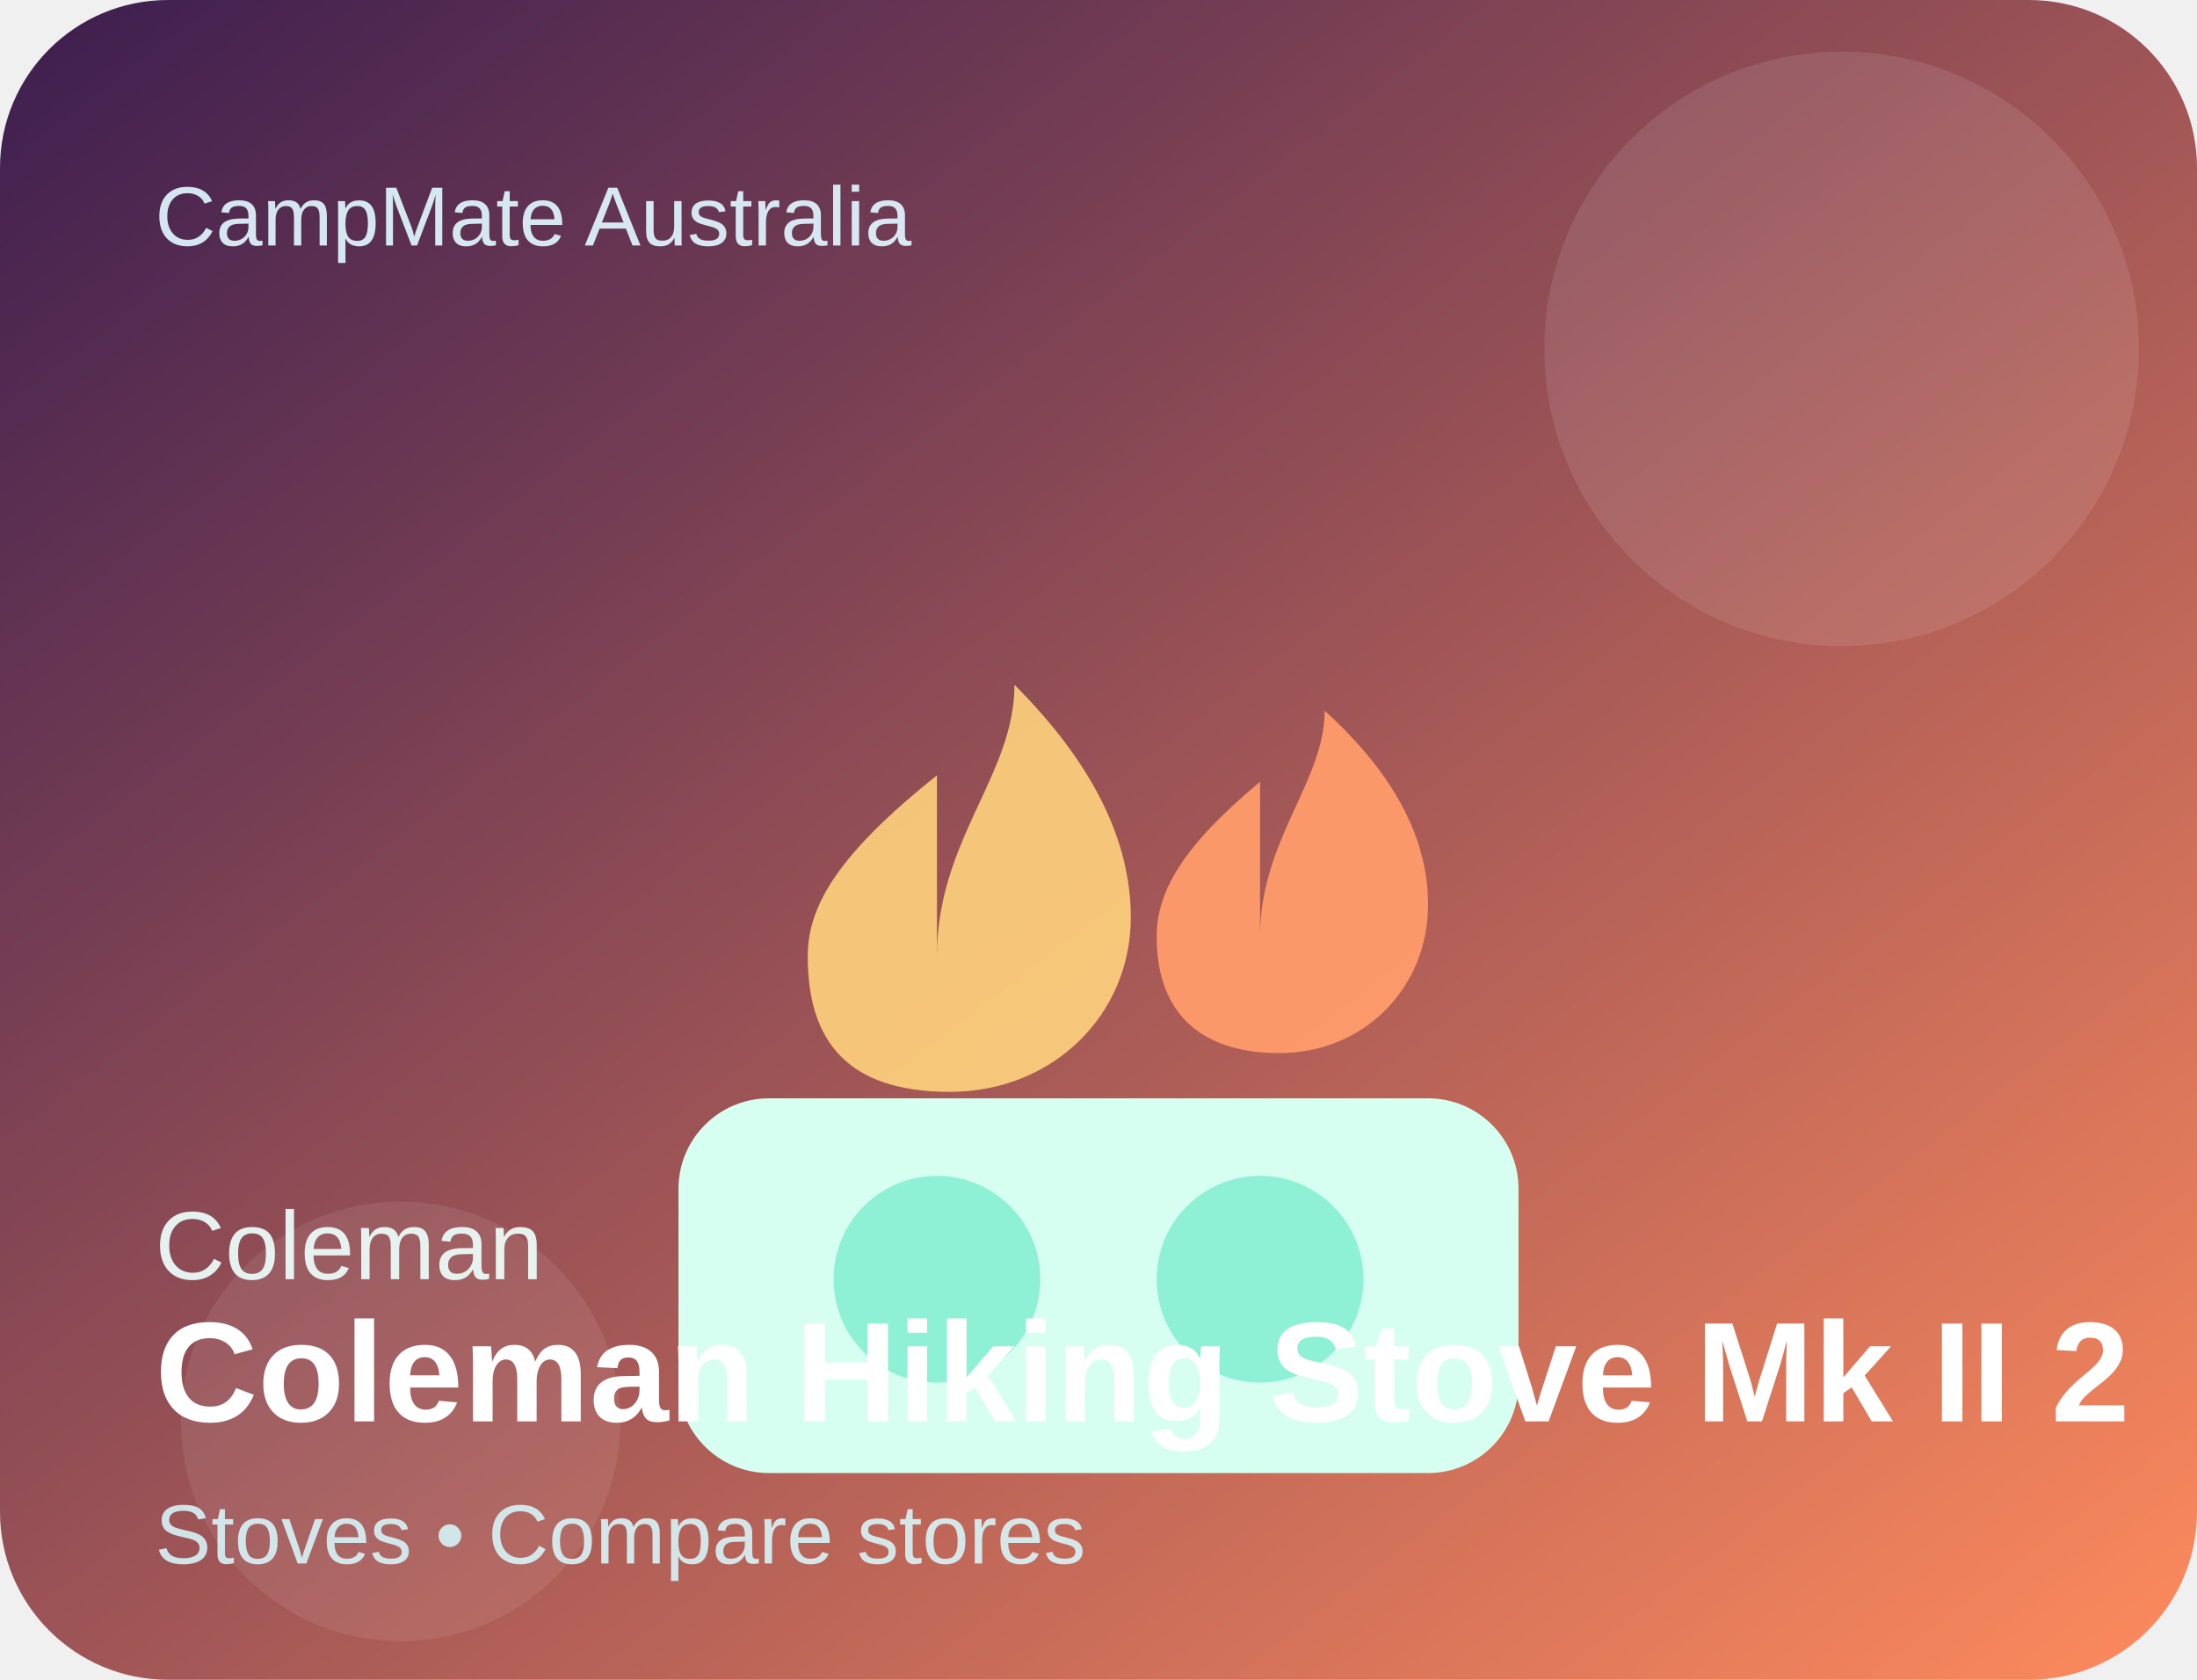
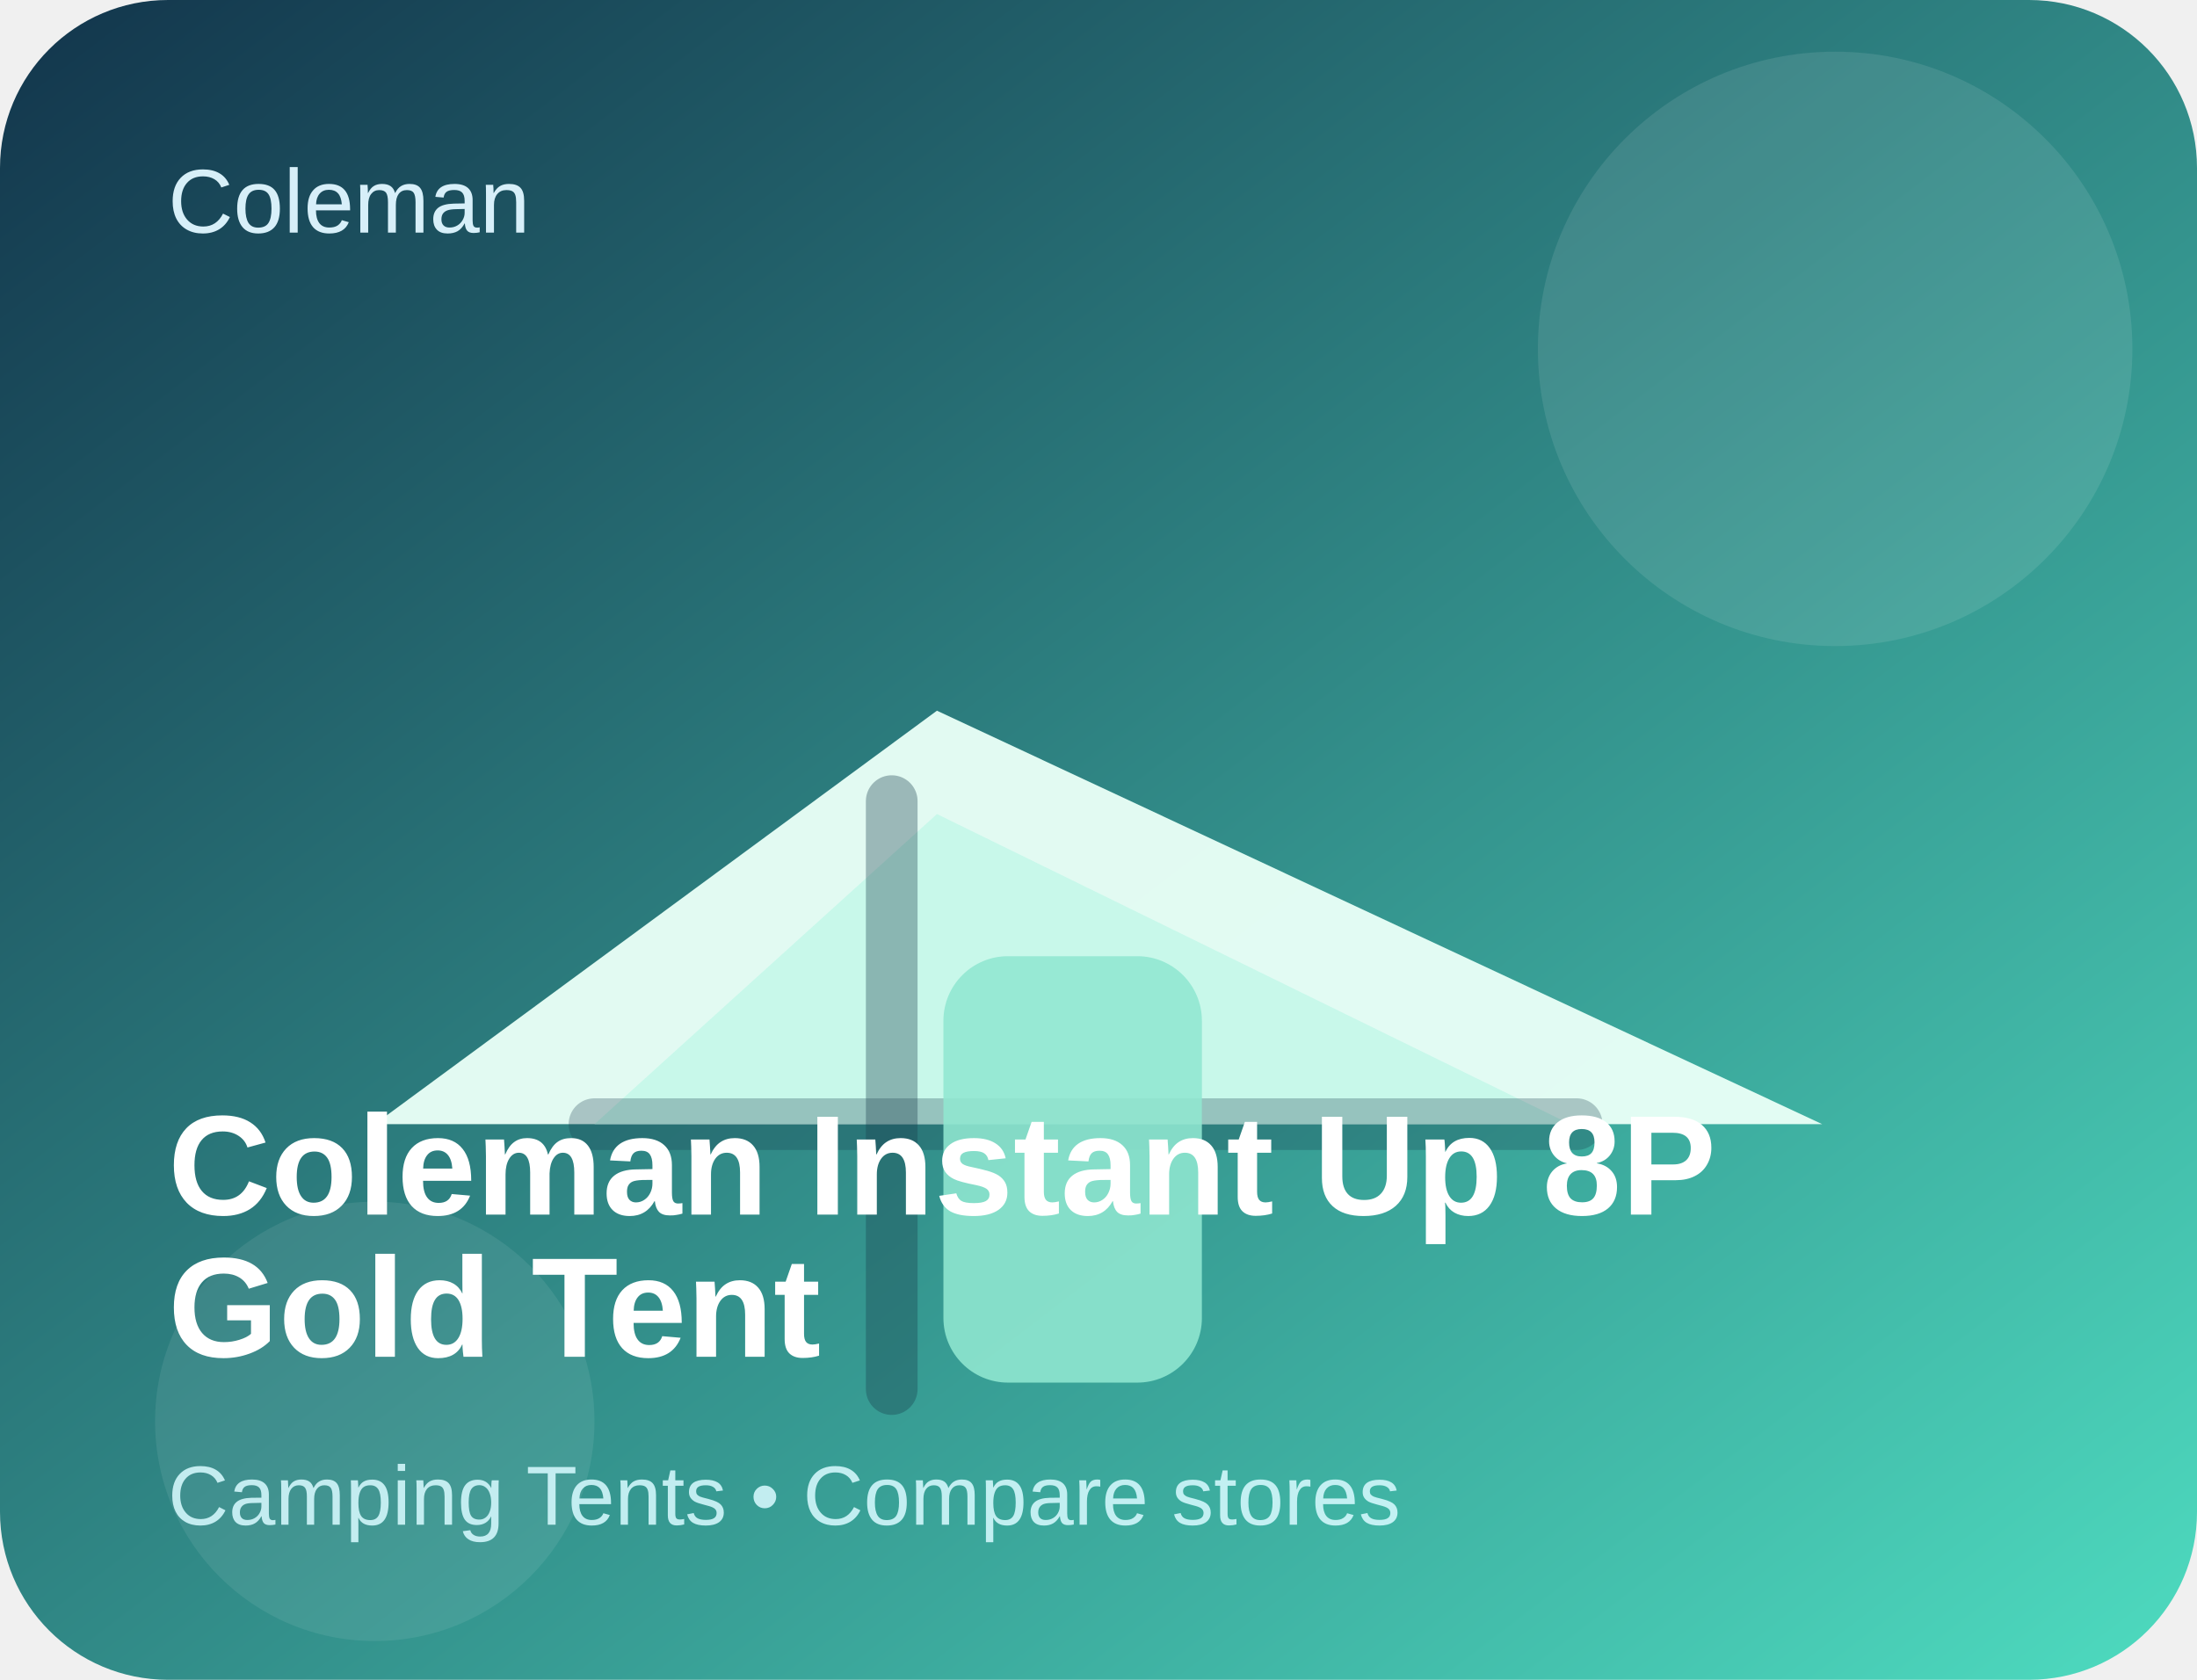
- <svg xmlns="http://www.w3.org/2000/svg" viewBox="0 0 340 260" role="img" aria-label="Coleman Hiking Stove Mk II 26">
+ <svg xmlns="http://www.w3.org/2000/svg" viewBox="0 0 340 260" role="img" aria-label="Coleman Instant Up 8P Gold Tent">
  <defs>
    <linearGradient id="g" x1="0" y1="0" x2="1" y2="1">
-       <stop offset="0%" stop-color="#3b1d4f" />
-       <stop offset="100%" stop-color="#ff8b5d" />
+       <stop offset="0%" stop-color="#12344b" />
+       <stop offset="100%" stop-color="#4edcc0" />
    </linearGradient>
  </defs>
  <rect width="340" height="260" rx="26" fill="url(#g)" />
-   <circle cx="285" cy="54" r="46" fill="#ffffff" opacity="0.10" />
-   <circle cx="62" cy="220" r="34" fill="#ffffff" opacity="0.08" />
-   <rect x="105" y="170" width="130" height="58" rx="14" fill="#d7fff1" />
-   <circle cx="145" cy="198" r="16" fill="#8ef0d5" />
-   <circle cx="195" cy="198" r="16" fill="#8ef0d5" />
-   <path d="M145 148 c0-18 12-28 12-42 c12 12 18 24 18 36 c0 15-12 27-28 27 s-22-8-22-21 c0-8 5-16 20-28" fill="#ffd27d" opacity="0.9" />
-   <path d="M195 145 c0-15 10-24 10-35 c11 10 16 20 16 30 c0 13-10 23-23 23 s-19-7-19-18 c0-7 4-14 16-24" fill="#ff9b6b" opacity="0.95" />
-   <text x="24" y="38" font-family="Arial, Helvetica, sans-serif" font-size="13" fill="#dff6ff" opacity="0.92">CampMate Australia</text>
-   <text x="24" y="198" font-family="Arial, Helvetica, sans-serif" font-size="15" fill="#ecfffb" opacity="0.92">Coleman</text>
-   <text x="24" y="220" font-family="Arial, Helvetica, sans-serif" font-size="22" font-weight="700" fill="#ffffff">Coleman Hiking Stove Mk II 2</text>
-   <text x="24" y="242" font-family="Arial, Helvetica, sans-serif" font-size="13" fill="#d8faff" opacity="0.86">Stoves • Compare stores</text>
+   <circle cx="284" cy="54" r="46" fill="#ffffff" opacity="0.10" />
+   <circle cx="58" cy="220" r="34" fill="#ffffff" opacity="0.08" />
+   <path d="M58 174 L145 110 L282 174" fill="#e9fff7" opacity="0.96" />
+   <path d="M92 174 L145 126 L243 174" fill="#c6f8ea" opacity="0.95" />
+   <path d="M138 124 L138 215" stroke="#163b4b" stroke-width="8" stroke-linecap="round" opacity="0.35" />
+   <path d="M92 174 H244" stroke="#163b4b" stroke-width="8" stroke-linecap="round" opacity="0.28" />
+   <rect x="146" y="148" width="40" height="66" rx="10" fill="#90e7d1" opacity="0.88" />
+   <text x="26" y="36" font-family="Arial, Helvetica, sans-serif" font-size="14" fill="#dff6ff" opacity="0.96">Coleman</text>
+   <text x="26" y="188" font-family="Arial, Helvetica, sans-serif" font-size="22" font-weight="700" fill="#ffffff">Coleman Instant Up 8P</text>
+   <text x="26" y="210" font-family="Arial, Helvetica, sans-serif" font-size="22" font-weight="700" fill="#ffffff">Gold Tent</text>
+   <text x="26" y="236" font-family="Arial, Helvetica, sans-serif" font-size="13" fill="#d8faff" opacity="0.86">Camping Tents • Compare stores</text>
</svg>
